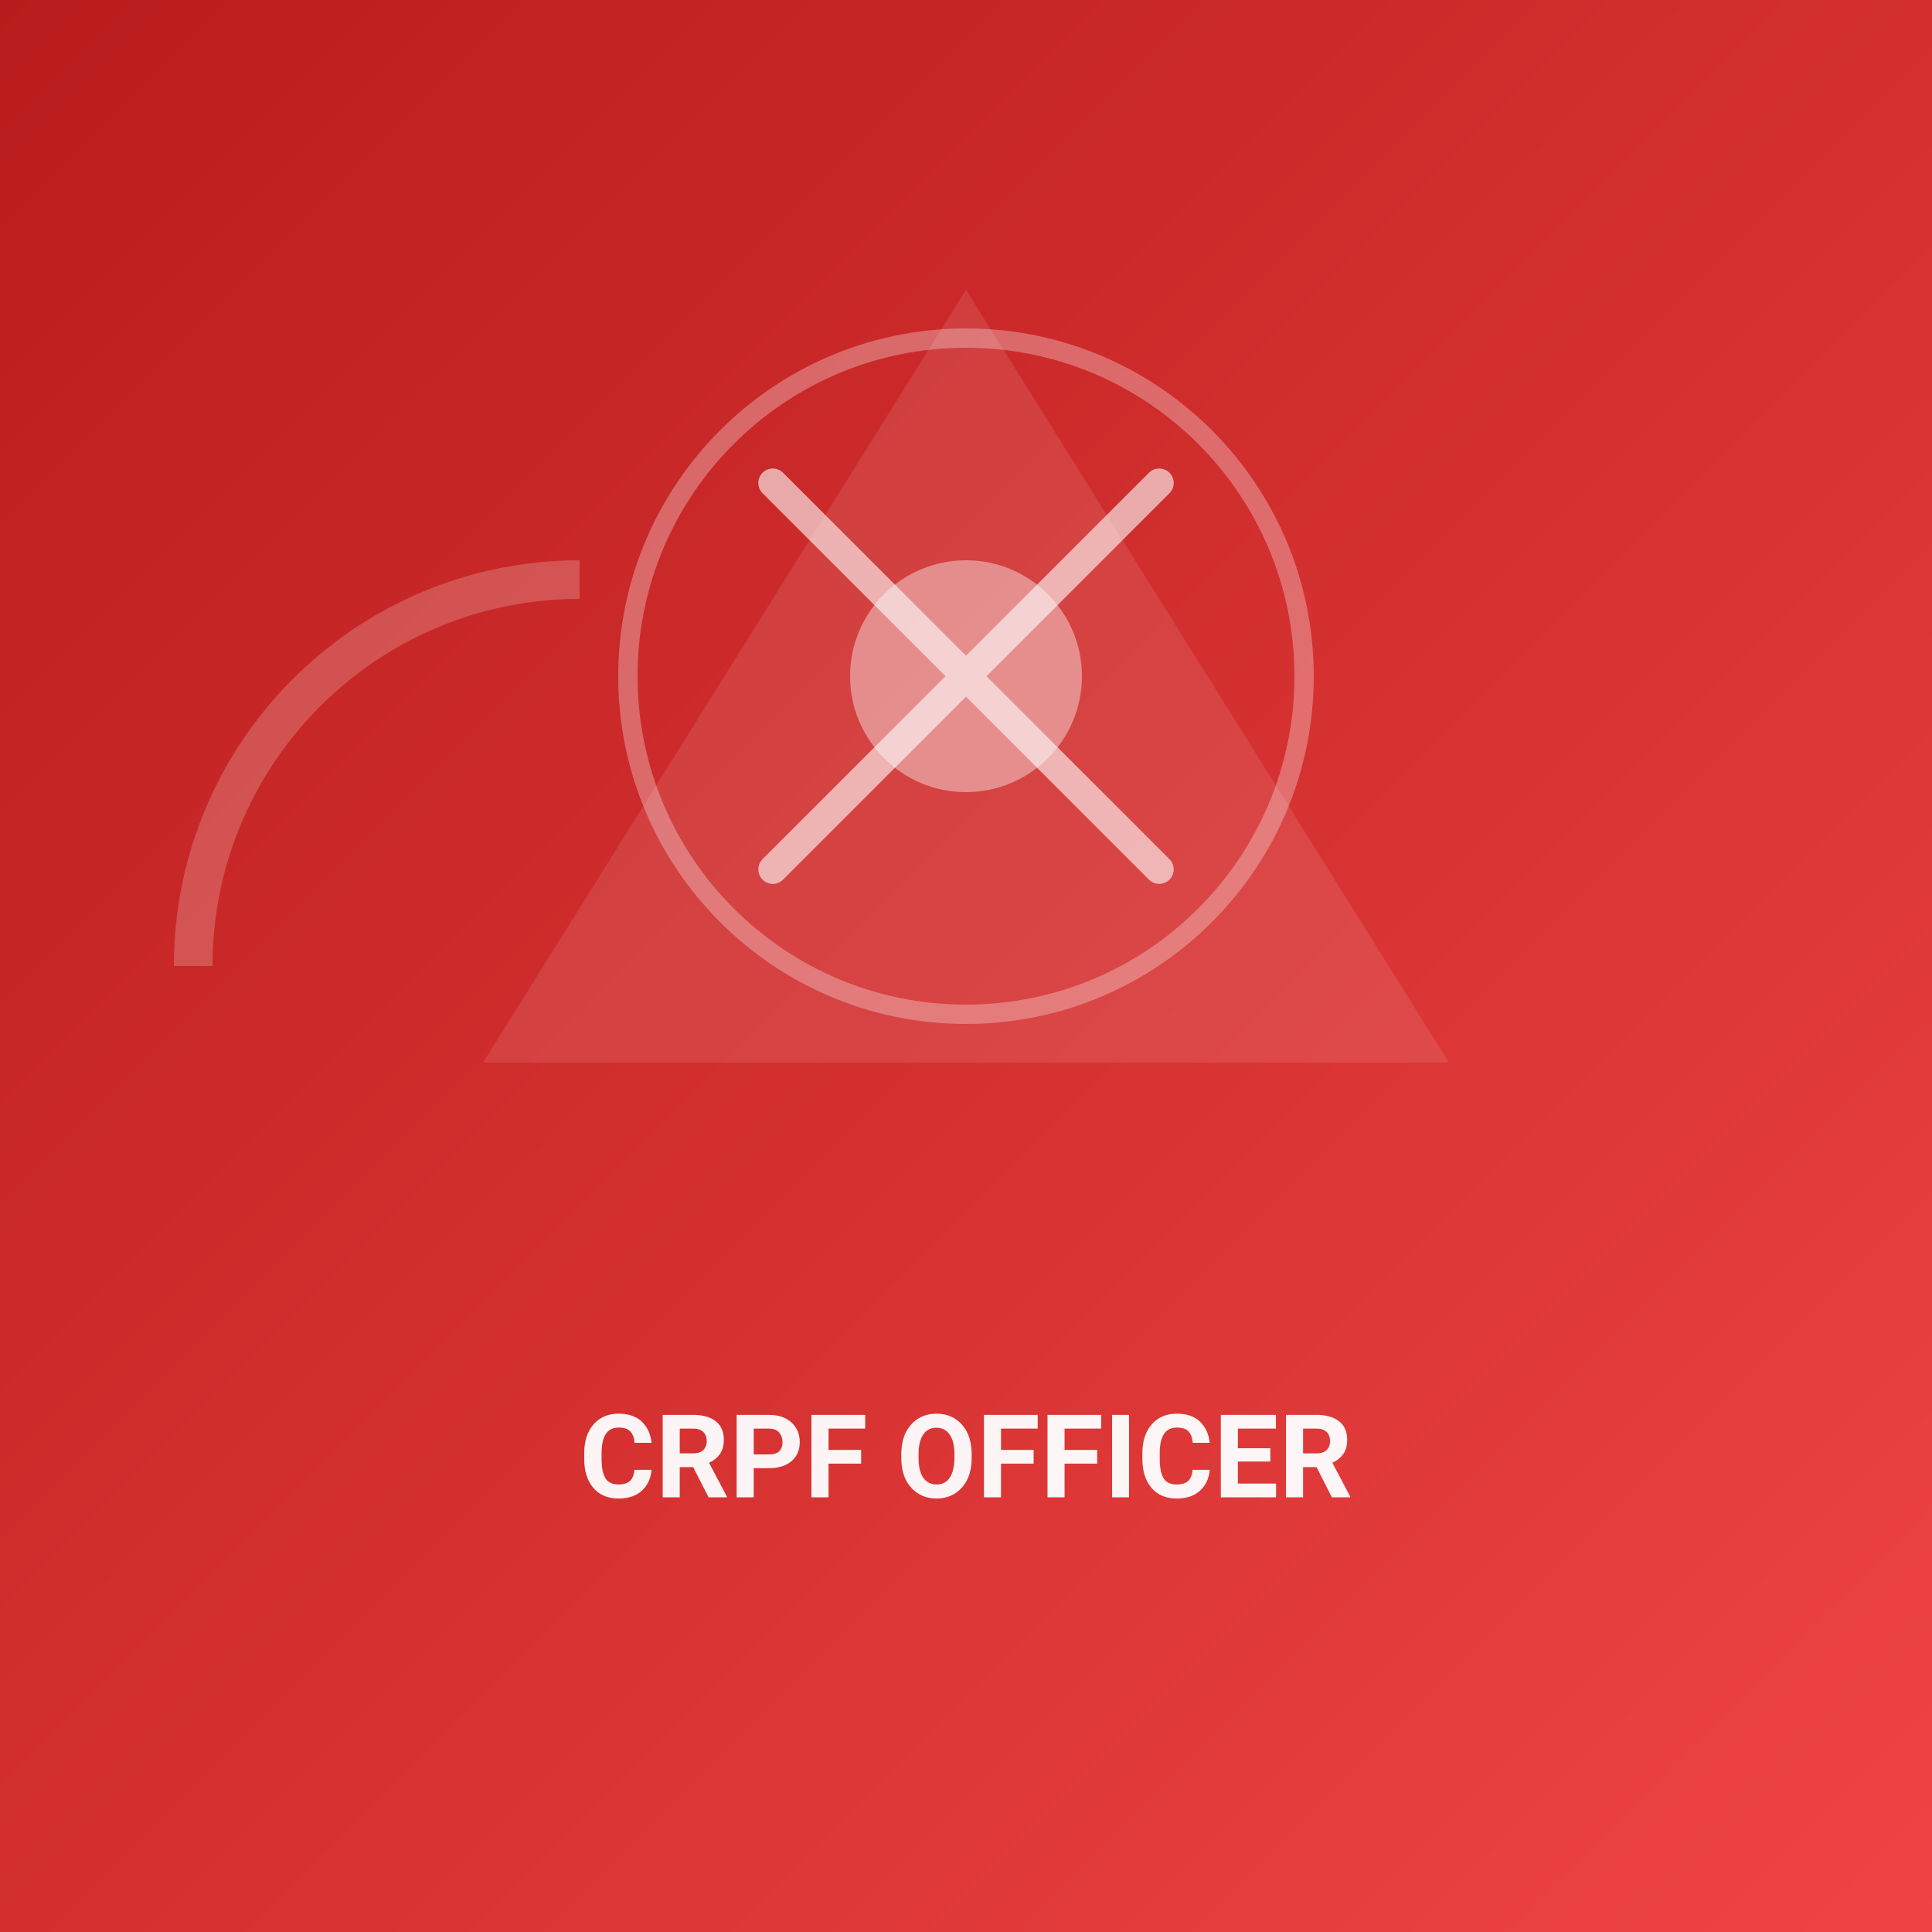
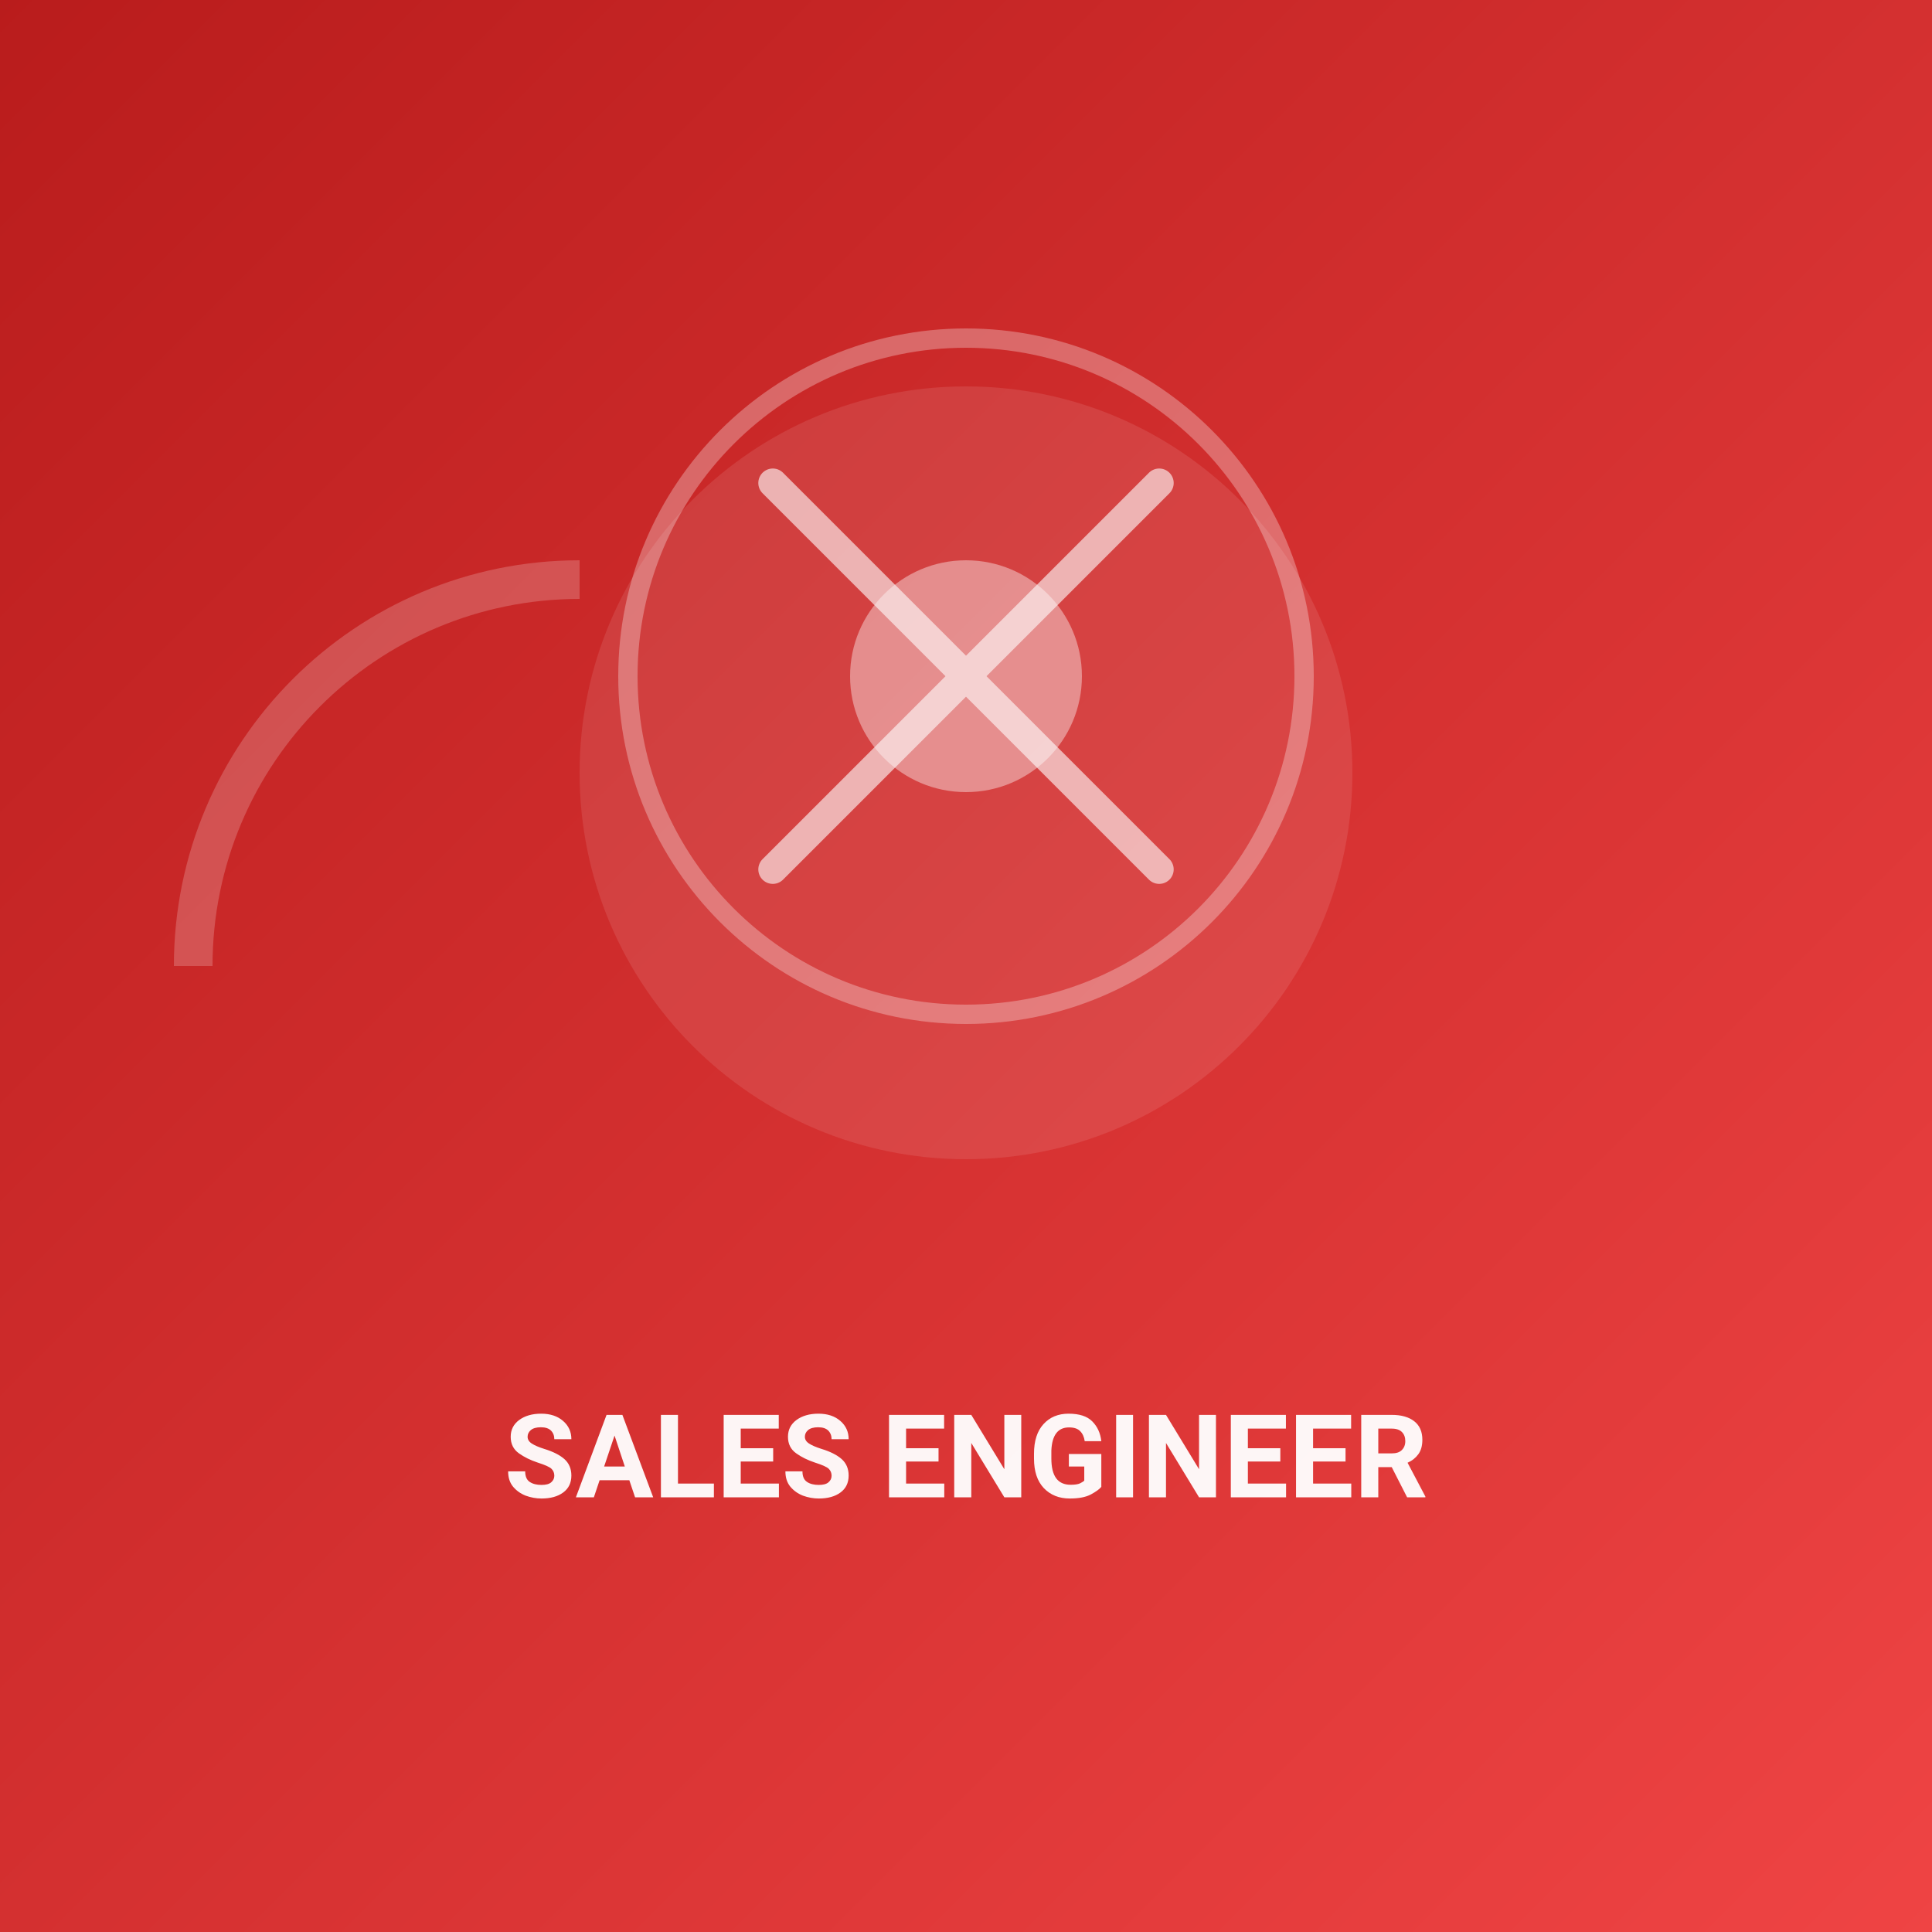
<svg xmlns="http://www.w3.org/2000/svg" width="200" height="200" viewBox="0 0 200 200">
  <defs>
-     <linearGradient id="grad_crpf-officer" x1="0%" y1="0%" x2="100%" y2="100%">
+     <linearGradient id="grad_sales-engineer" x1="0%" y1="0%" x2="100%" y2="100%">
      <stop offset="0%" style="stop-color:#b91c1c;stop-opacity:1" />
      <stop offset="100%" style="stop-color:#ef4444;stop-opacity:1" />
    </linearGradient>
  </defs>
-   <rect width="200" height="200" fill="url(#grad_crpf-officer)" />
-   <polygon points="100,30 150,110 50,110" fill="white" opacity="0.1" />
+   <rect width="200" height="200" fill="url(#grad_sales-engineer)" />
+   <circle cx="100" cy="80" r="40" fill="white" opacity="0.1" />
  <path d="M20,100 A40,40 0 0,1 60,60" fill="none" stroke="white" stroke-width="4" opacity="0.2" />
  <g transform="translate(100, 70)">
    <circle r="35" fill="none" stroke="white" stroke-width="2" opacity="0.3" />
    <path d="M-20,-20 L20,20 M-20,20 L20,-20" stroke="white" stroke-width="3" stroke-linecap="round" opacity="0.6" />
    <circle r="12" fill="white" opacity="0.4" />
  </g>
-   <text x="100" y="155" font-family="Segoe UI, Roboto, sans-serif" font-size="12" fill="white" text-anchor="middle" font-weight="700" opacity="0.95">CRPF OFFICER</text>
+   <text x="100" y="155" font-family="Segoe UI, Roboto, sans-serif" font-size="12" fill="white" text-anchor="middle" font-weight="700" opacity="0.95">SALES ENGINEER</text>
</svg>
